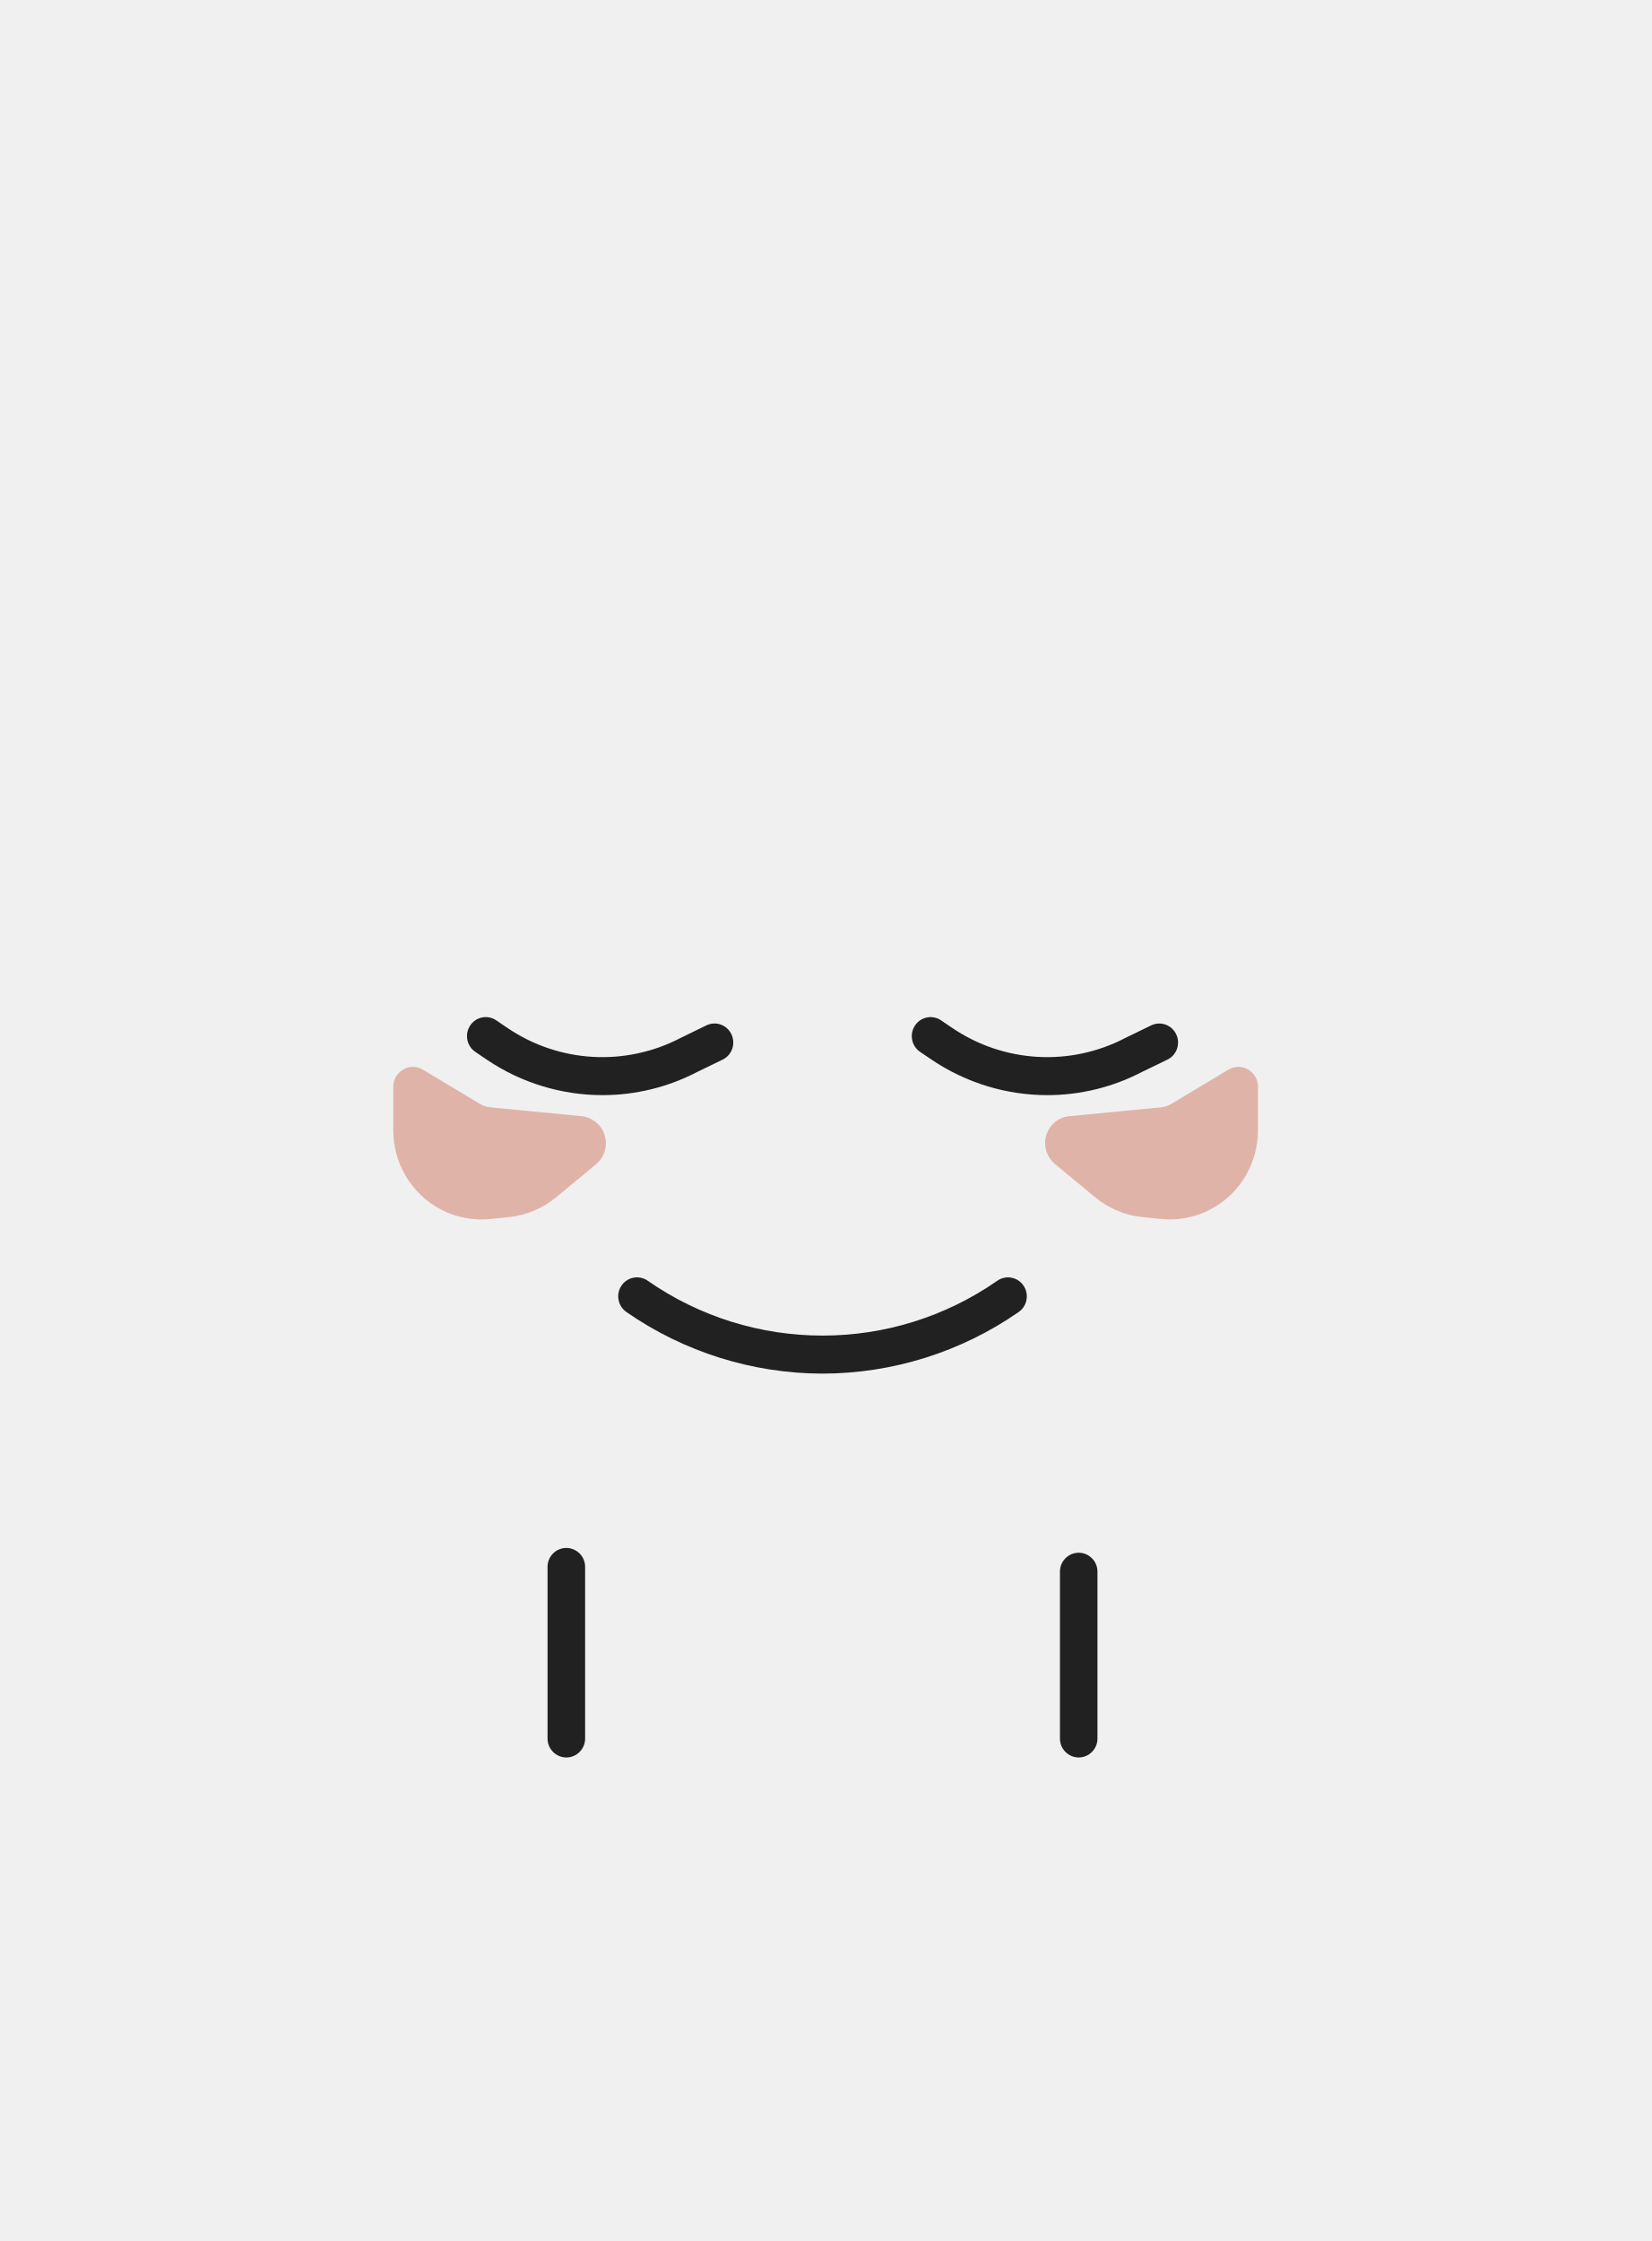
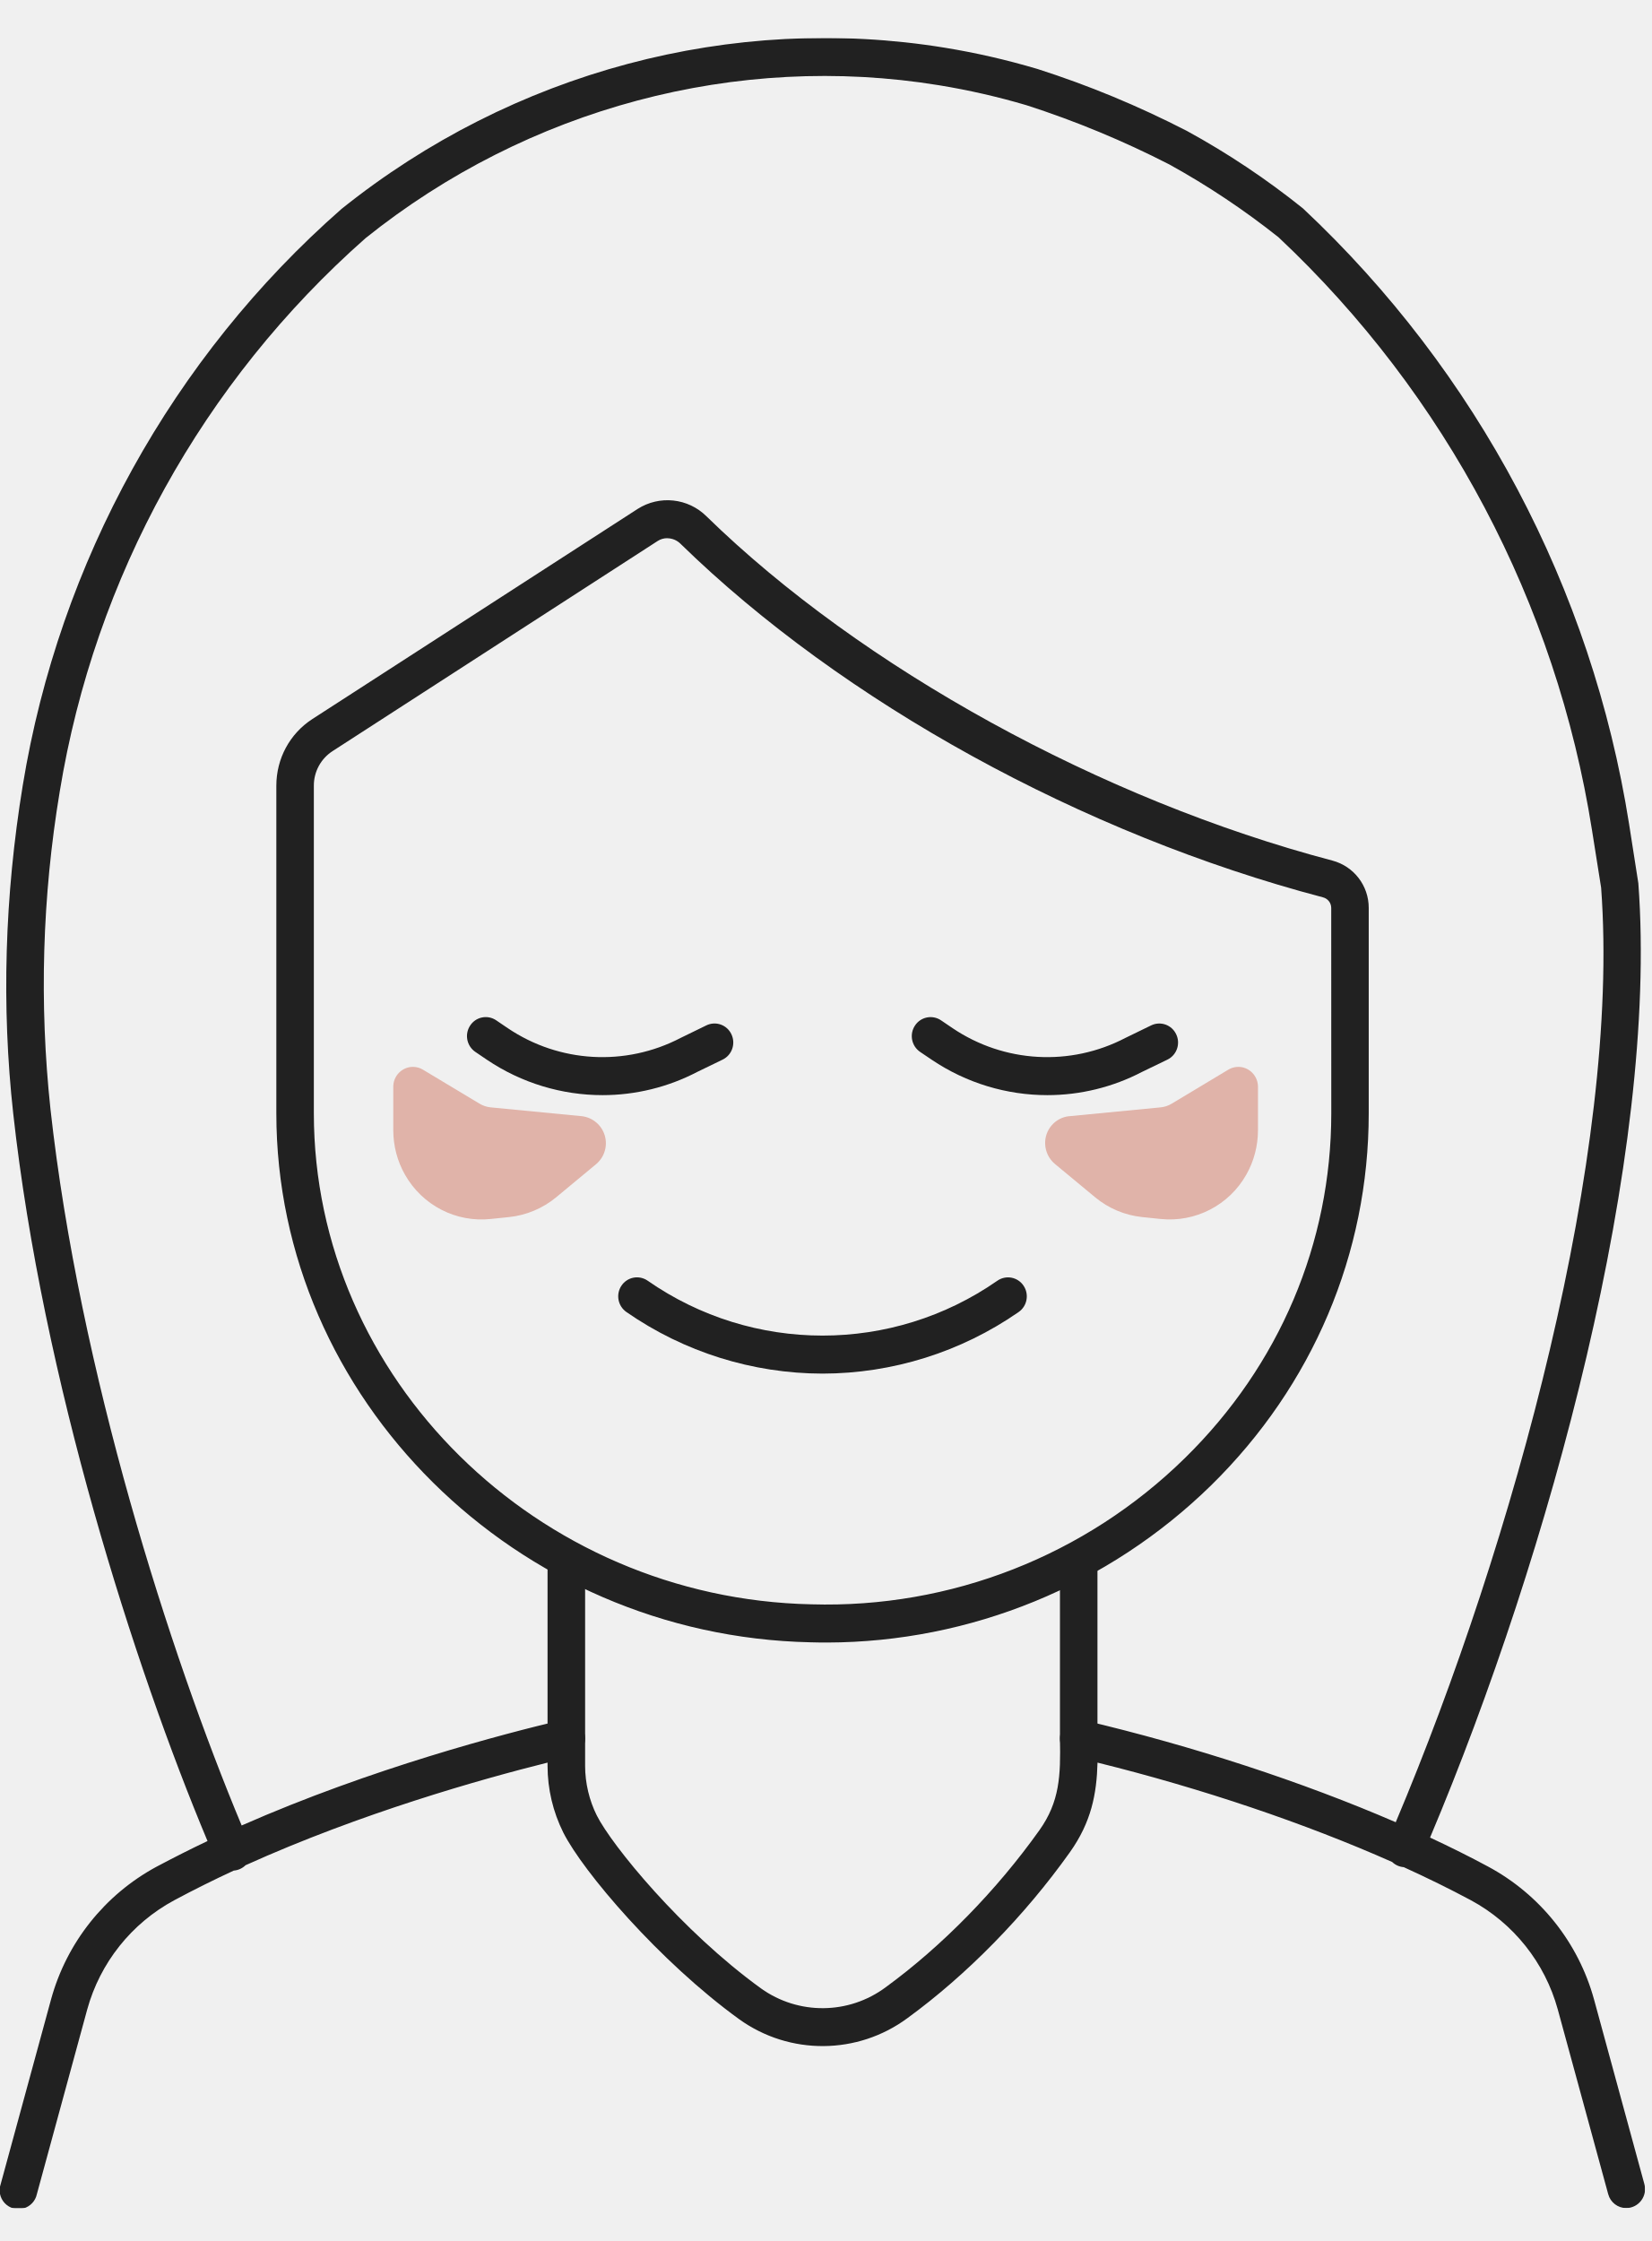
<svg xmlns="http://www.w3.org/2000/svg" xmlns:xlink="http://www.w3.org/1999/xlink" width="28" height="38" viewBox="0 0 28 38">
  <defs>
    <path id="a" d="M0 .558h27.896v36.798H0z" />
  </defs>
  <g fill="none" fill-rule="evenodd">
    <path fill="none" d="M-48-230h320v759H-48z" />
    <g transform="translate(0 .086)">
-       <mask id="b" fill="none">
+       <mask id="b" fill="#fff">
        <use xlink:href="#a" />
      </mask>
      <path fill="#212121" d="M11.315 9.04a.296.296 0 0 0-.162.047L5.64 12.65a.695.695 0 0 0-.318.587v5.555c0 4.493 3.785 8.228 8.438 8.326a8.674 8.674 0 0 0 6.335-2.482c1.599-1.568 2.48-3.643 2.48-5.844l-.001-3.484a.185.185 0 0 0-.14-.178c-4.075-1.072-8.148-3.314-10.895-5.996a.32.32 0 0 0-.224-.093m2.711 18.725c-.094 0-.188-.001-.282-.004-4.994-.106-9.058-4.13-9.058-8.97v-5.555c0-.46.228-.882.61-1.13l5.515-3.562a.939.939 0 0 1 1.17.125c2.632 2.57 6.699 4.806 10.614 5.837a.828.828 0 0 1 .615.801v3.484c0 2.376-.949 4.616-2.671 6.307a9.345 9.345 0 0 1-6.513 2.667m-4.422 1.306a.318.318 0 0 1 .318.322v.464c0 .287.07.585.198.84.253.504 1.434 1.956 2.786 2.934a1.793 1.793 0 0 0 2.112-.02c.954-.696 1.88-1.641 2.608-2.664.344-.484.361-.927.348-1.546a.323.323 0 0 1 .117-.257.317.317 0 0 1 .273-.064c1.87.44 3.724 1.048 5.304 1.732 1.995-4.73 3.816-11.37 3.483-15.846l-.155-.977A17.55 17.55 0 0 0 21.68 3.937a13.319 13.319 0 0 0-1.85-1.234 16.182 16.182 0 0 0-2.424-1.005 12.15 12.15 0 0 0-1.486-.339c-3.425-.558-6.971.388-9.722 2.594a15.943 15.943 0 0 0-5.185 9.383 19.877 19.877 0 0 0-.157 5.387c.49 4.43 2.022 9.228 3.242 12.145 2.207-.972 4.45-1.556 5.434-1.788a.3.3 0 0 1 .072-.009m17.974 8.285a.318.318 0 0 1-.307-.236l-.855-3.132a3.012 3.012 0 0 0-1.475-1.853c-.355-.19-.735-.377-1.137-.56a.32.32 0 0 1-.197-.088c-1.477-.655-3.219-1.245-4.996-1.685-.014.53-.104 1.008-.47 1.522-.766 1.077-1.744 2.075-2.752 2.81a2.422 2.422 0 0 1-2.852.021c-1.355-.98-2.652-2.505-2.985-3.167a2.54 2.54 0 0 1-.267-1.13v-.056c-1.129.282-3.158.854-5.121 1.74a.318.318 0 0 1-.2.091c-.341.158-.679.326-1.009.503a3.012 3.012 0 0 0-1.476 1.852L.625 37.12a.319.319 0 1 1-.613-.172l.854-3.132a3.656 3.656 0 0 1 1.791-2.25c.283-.15.57-.296.862-.434C2.279 28.175.722 23.3.224 18.794c-.2-1.813-.146-3.685.162-5.563.62-3.788 2.54-7.26 5.405-9.774C8.693 1.13 12.42.137 16.021.723c.527.086 1.04.203 1.57.36.875.28 1.702.623 2.534 1.05a13.452 13.452 0 0 1 1.97 1.315 18.212 18.212 0 0 1 5.53 10.439l.157 1.004c.345 4.613-1.506 11.379-3.532 16.182.347.162.677.326.988.494a3.66 3.66 0 0 1 1.792 2.249l.854 3.132a.322.322 0 0 1-.306.408" mask="url(#b)" />
    </g>
    <path fill="#212121" d="M18.292 29.801a.32.32 0 0 1-.318-.322v-2.828a.32.32 0 0 1 .318-.322.32.32 0 0 1 .318.322v2.828a.32.32 0 0 1-.318.322M9.604 29.801a.32.32 0 0 1-.319-.322v-2.91a.32.32 0 0 1 .319-.321.32.32 0 0 1 .318.322v2.91a.32.32 0 0 1-.318.321M13.948 23.292a5.847 5.847 0 0 1-3.325-1.044.324.324 0 0 1-.084-.448.316.316 0 0 1 .443-.084 5.189 5.189 0 0 0 5.932 0 .316.316 0 0 1 .442.084c.1.147.062.348-.083.448a5.847 5.847 0 0 1-3.325 1.044M10.218 18.57c-.686 0-1.37-.202-1.961-.6l-.196-.133a.324.324 0 0 1-.089-.446.315.315 0 0 1 .442-.09l.196.133c.874.59 1.997.653 2.931.166l.437-.213a.316.316 0 0 1 .425.151c.076.16.01.353-.15.43l-.429.208a3.474 3.474 0 0 1-1.606.394M17.76 18.57c-.685 0-1.37-.202-1.96-.6l-.197-.133a.324.324 0 0 1-.088-.446.316.316 0 0 1 .442-.09l.196.133c.874.59 1.997.653 2.93.166l.438-.213a.316.316 0 0 1 .424.151c.077.16.01.353-.149.43l-.43.208a3.474 3.474 0 0 1-1.606.394" />
    <path fill="#E0B3A9" d="M18.133 18.927l1.55-.15a.448.448 0 0 0 .187-.063l.959-.576a.334.334 0 0 1 .23-.042c.158.03.273.17.273.332v.736c0 .265-.068.526-.199.756a1.492 1.492 0 0 1-1.452.75l-.317-.033a1.487 1.487 0 0 1-.792-.334l-.682-.565a.464.464 0 0 1-.167-.342.457.457 0 0 1 .41-.47M9.868 18.927l-1.55-.15a.45.45 0 0 1-.187-.063l-.959-.576a.334.334 0 0 0-.23-.042.337.337 0 0 0-.273.332v.736c0 .265.068.526.199.756.295.519.864.812 1.452.75l.317-.033c.29-.031.566-.147.793-.334l.681-.565a.462.462 0 0 0-.243-.811" />
  </g>
</svg>
